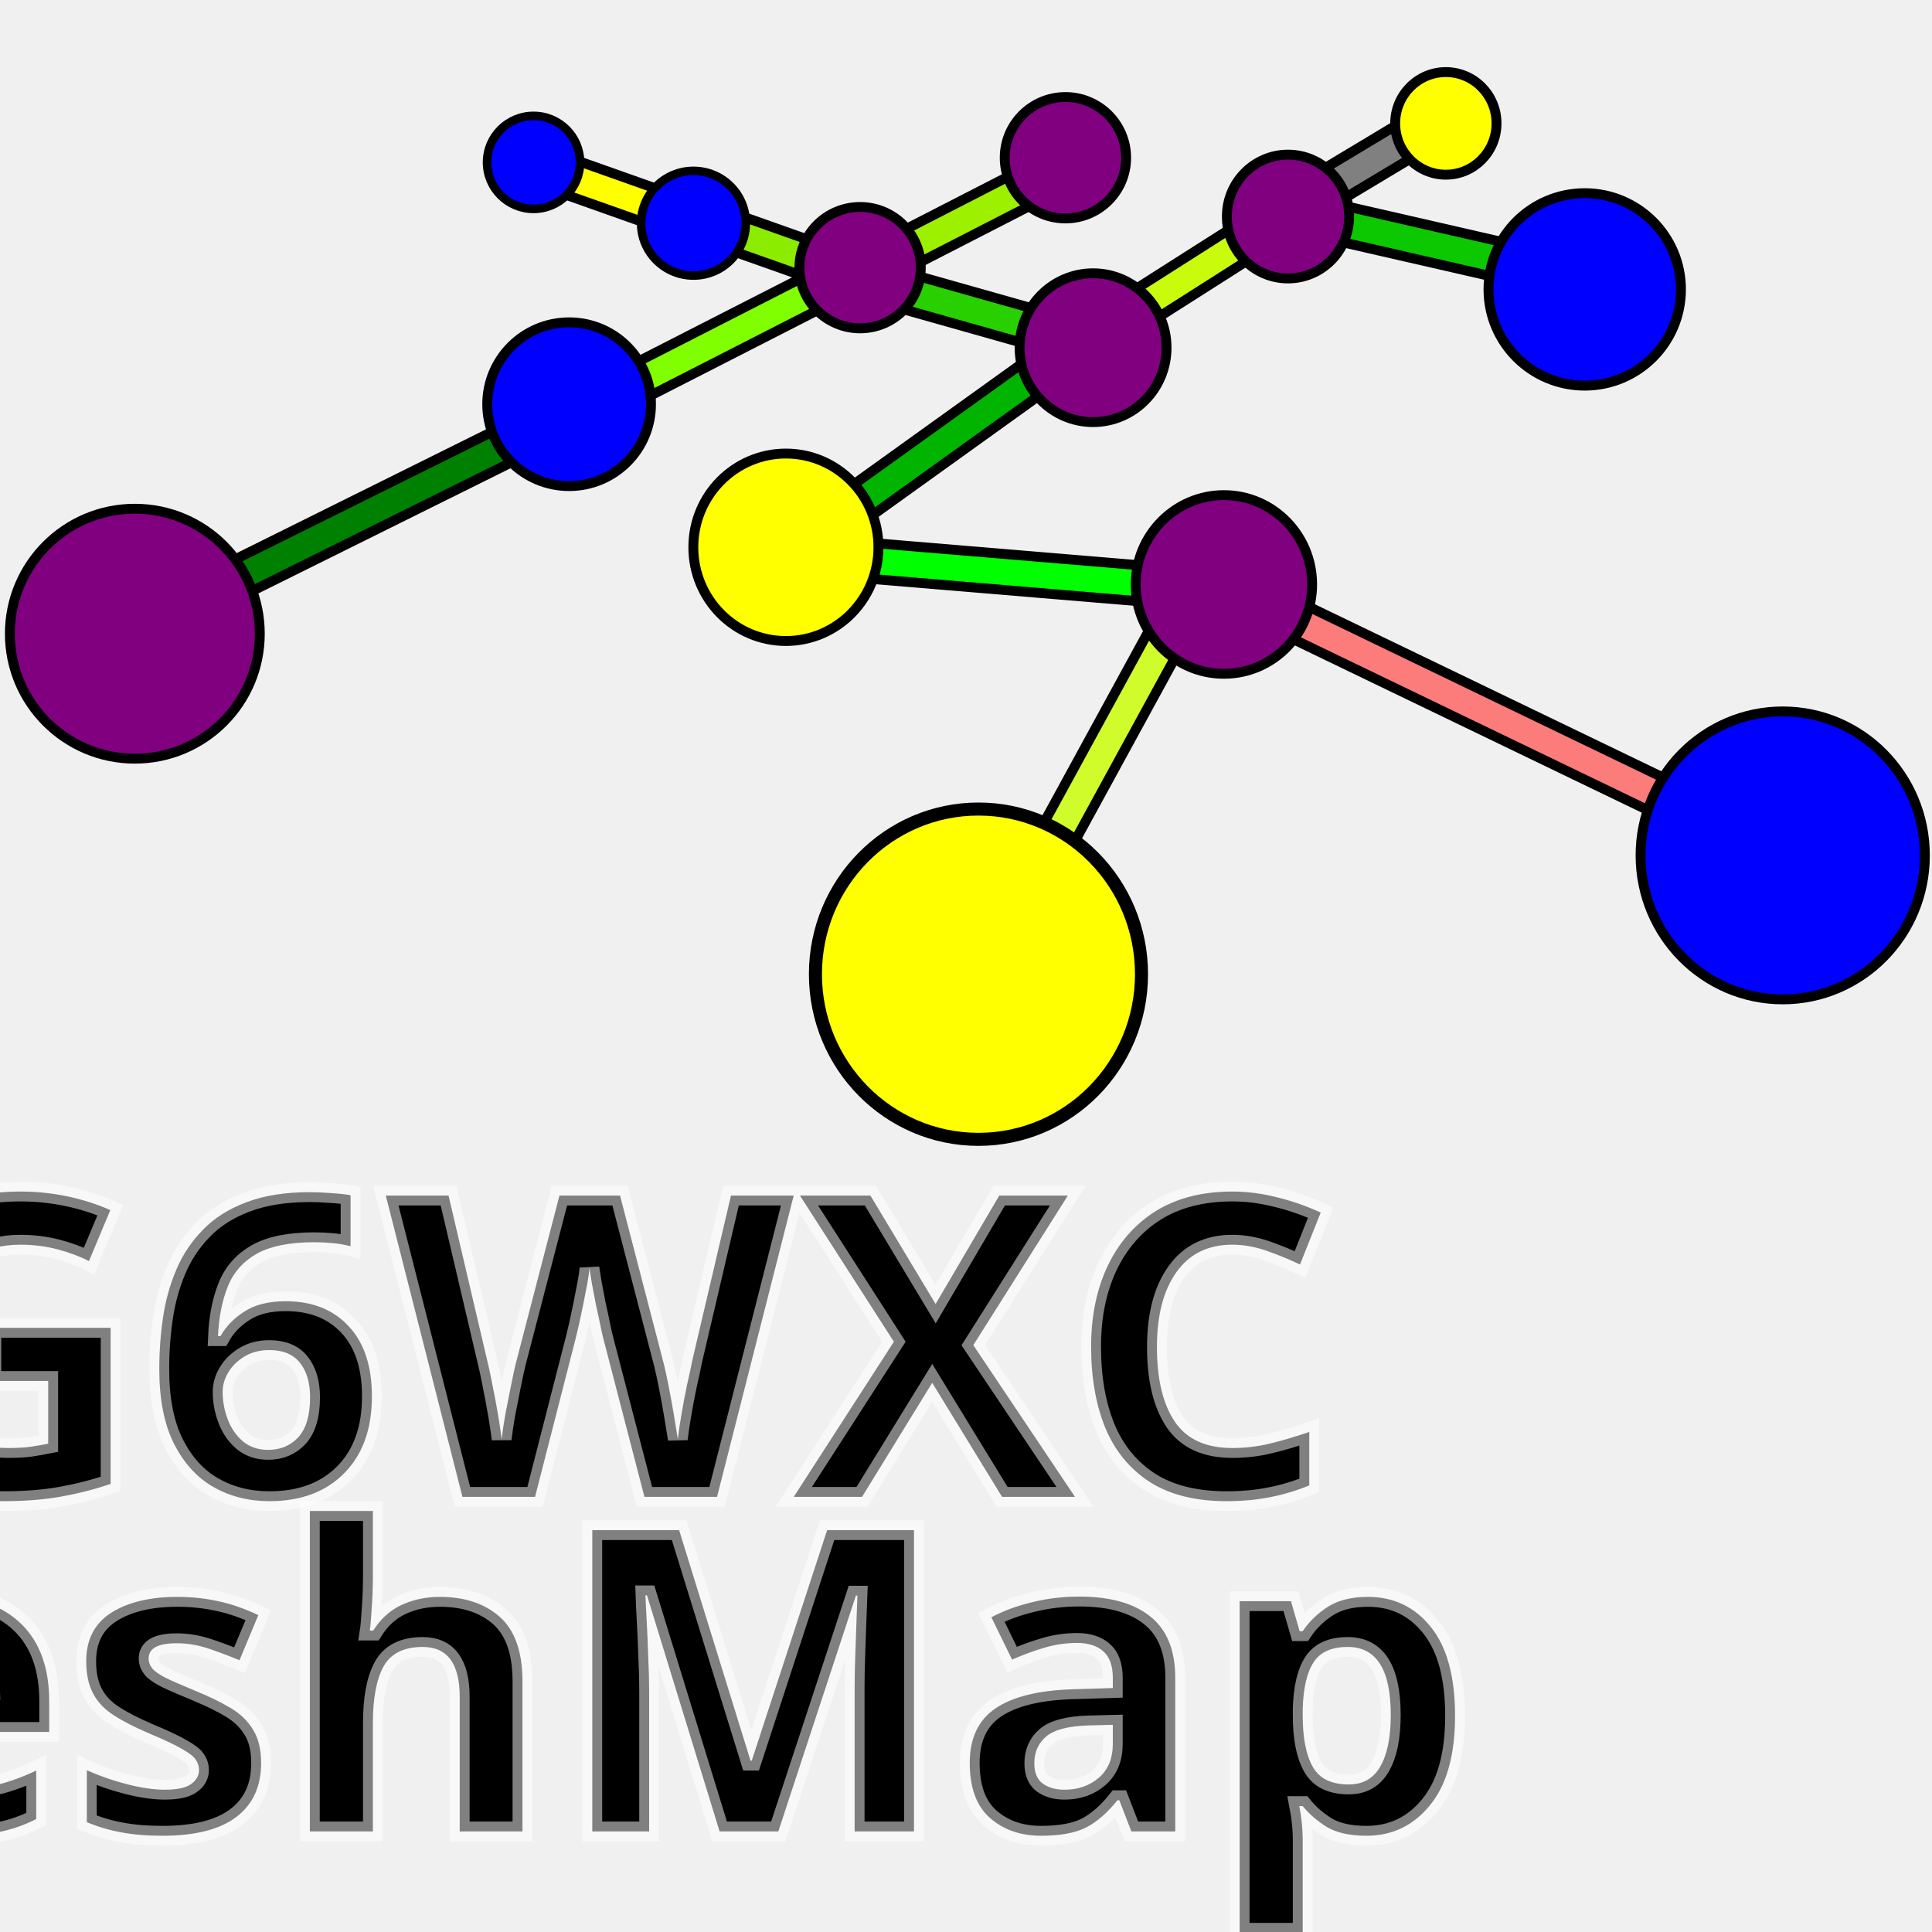
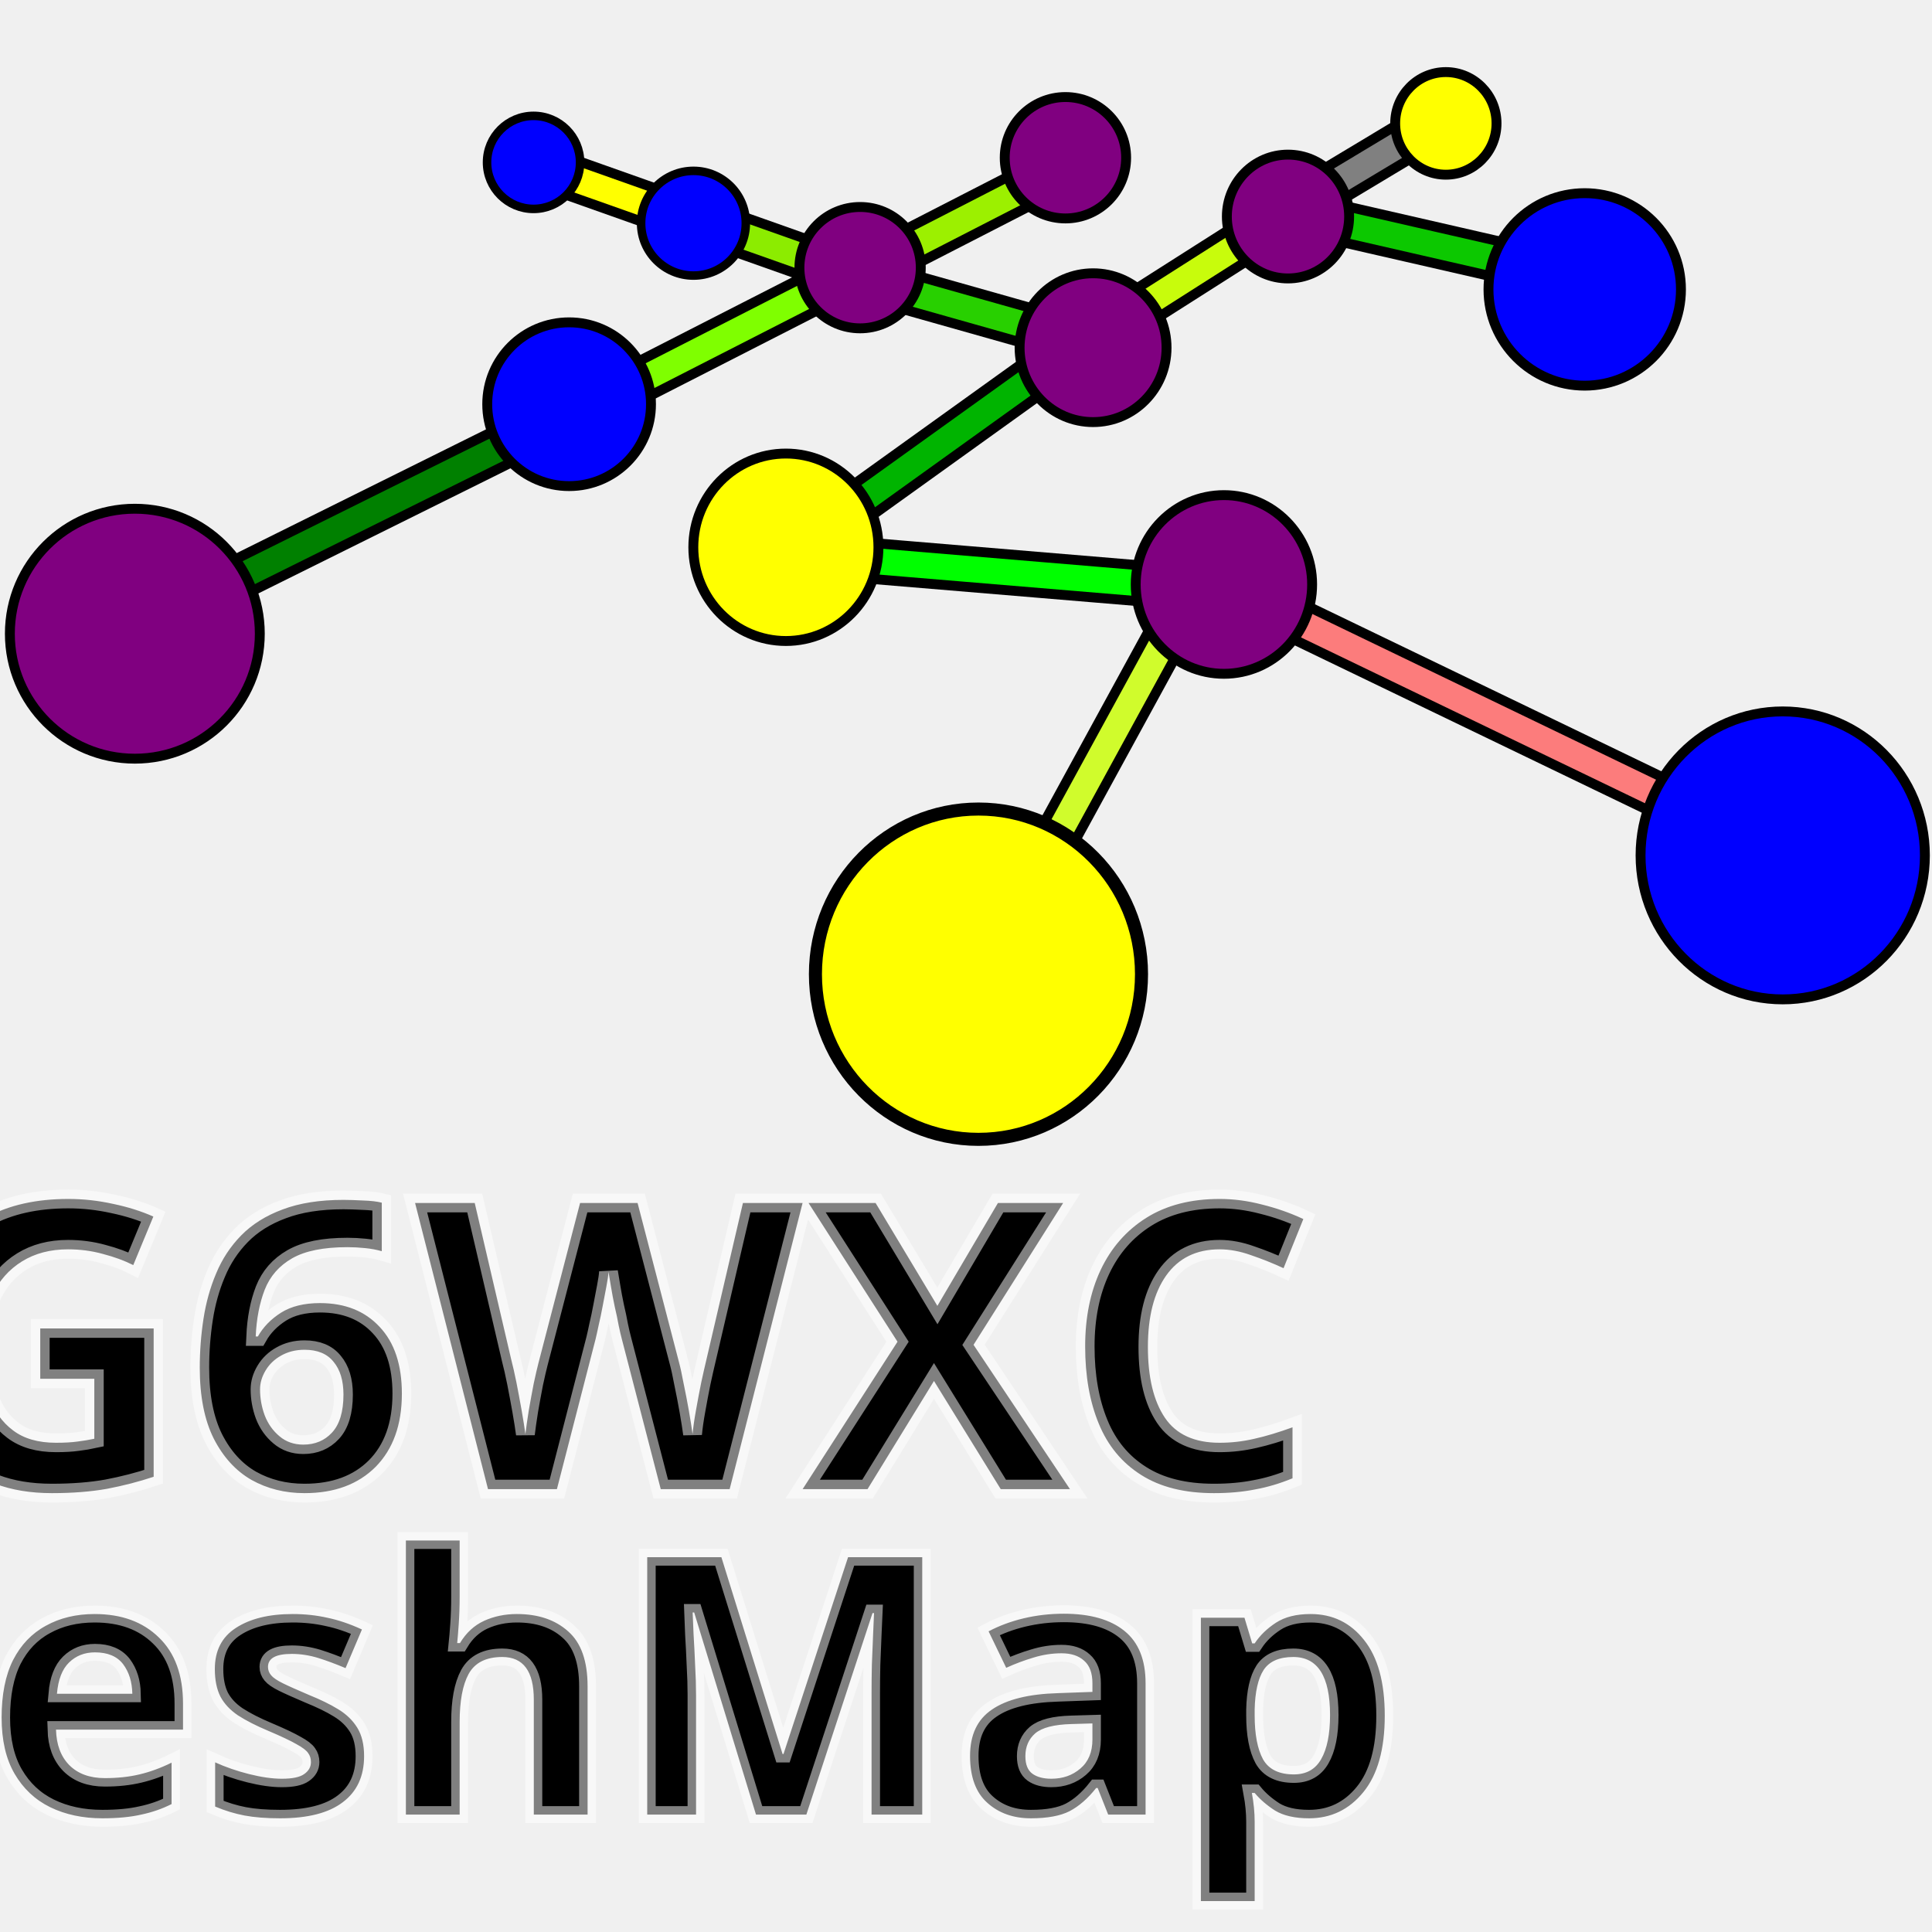
<svg xmlns="http://www.w3.org/2000/svg" version="1.1" id="Capa_1" x="0px" y="0px" width="97.691" height="97.691" viewBox="0 0 97.691 97.691" enable-background="new 0 0 107.678 97.691" xml:space="preserve">
  <defs id="defs59" />
  <g id="g93" transform="translate(0,-12)">
</g>
  <g id="g95" transform="translate(0,-12)">
</g>
  <g id="g97" transform="translate(0,-12)">
</g>
  <g id="g99" transform="translate(0,-12)">
</g>
  <g id="g101" transform="translate(0,-12)">
</g>
  <g id="g103" transform="translate(0,-12)">
</g>
  <g id="g105" transform="translate(0,-12)">
</g>
  <g id="g107" transform="translate(0,-12)">
</g>
  <g id="g109" transform="translate(0,-12)">
</g>
  <g id="g111" transform="translate(0,-12)">
</g>
  <g id="g113" transform="translate(0,-12)">
</g>
  <g id="g115" transform="translate(0,-12)">
</g>
  <g id="g117" transform="translate(0,-12)">
</g>
  <g id="g119" transform="translate(0,-12)">
</g>
  <g id="g121" transform="translate(0,-12)">
</g>
  <g id="g898" style="stroke:#000000;stroke-opacity:1">
    <rect style="fill:#00ff00;stroke:#000000;stroke-width:0.5;stroke-opacity:1" id="rect2" height="1.815" width="15.877" transform="rotate(-175.2273)" y="-25.505" x="-60.856" />
    <rect style="fill:#8cec00;stroke:#000000;stroke-width:0.5;stroke-opacity:1" id="rect4" height="1.815" width="5.263" transform="rotate(-160.4996)" y="0.399" x="-43.791" />
    <rect style="fill:#7fff00;stroke:#000000;stroke-width:0.5;stroke-opacity:1" id="rect6" height="1.815" width="12.794" transform="rotate(152.9353)" y="-32.777" x="-30.535" />
    <rect style="fill:#9cf000;stroke:#000000;stroke-width:0.5;stroke-opacity:1" id="rect8" height="1.816" width="9.437" transform="rotate(152.82)" y="-33.047" x="-42.934" />
    <rect style="fill:#ffff00;stroke:#000000;stroke-width:0.5;stroke-opacity:1" id="rect10" height="1.815" width="5.263" transform="rotate(-160.4888)" y="0.275" x="-35.361" />
    <rect style="fill:#008000;stroke:#000000;stroke-width:0.5;stroke-opacity:1" id="rect12" height="1.814" width="19.691" transform="rotate(153.6015)" y="-32.436" x="-15.033" />
    <rect style="fill:#00b400;stroke:#000000;stroke-width:0.5;stroke-opacity:1" id="rect14" height="1.815" width="13.612" transform="rotate(144.3185)" y="-46.891" x="-32.764" />
    <rect style="fill:#c8fc0c;stroke:#000000;stroke-width:0.5;stroke-opacity:1" id="rect16" height="1.815" width="9.438" transform="rotate(147.5257)" y="-44.981" x="-47.794" />
    <rect style="fill:#808080;stroke:#000000;stroke-width:0.5;stroke-opacity:1" id="rect18" height="1.815" width="5.263" transform="rotate(149.0077)" y="-43.6" x="-57.537" />
    <rect style="fill:#fc7c7c;stroke:#000000;stroke-width:0.5;stroke-opacity:1" id="rect20" height="1.816" width="25.136" transform="rotate(-154.26)" y="-0.713" x="-94.443" />
    <rect style="fill:#d0fc2c;stroke:#000000;stroke-width:0.5;stroke-opacity:1" id="rect22" height="1.816" width="15.88" transform="rotate(118.6461)" y="-68.087" x="-0.753" />
    <rect style="fill:#0cc800;stroke:#000000;stroke-width:0.5;stroke-opacity:1" id="rect24" height="1.814" width="13.61" transform="rotate(-167.0908)" y="3.227" x="-80.068" />
    <rect style="fill:#28d000;stroke:#000000;stroke-width:0.5;stroke-opacity:1" id="rect26" height="1.815" width="9.436" transform="rotate(-164.2167)" y="-2.623" x="-56.557" />
    <ellipse style="fill:#ffff00;stroke:#000000;stroke-width:0.5;stroke-miterlimit:10;stroke-opacity:1" ry="4.739" rx="4.68" cy="27.673" cx="39.738" stroke-miterlimit="10" id="path132-3" />
    <ellipse style="fill:#800080;stroke:#000000;stroke-width:0.5;stroke-miterlimit:10;stroke-opacity:1" ry="3.762" rx="3.715" cy="17.581" cx="55.271" stroke-miterlimit="10" id="path132-3-6-7-5-3-5-6" />
    <ellipse style="fill:#800080;stroke:#000000;stroke-width:0.5;stroke-miterlimit:10;stroke-opacity:1" ry="3.13" rx="3.091" cy="10.949" cx="65.127" stroke-miterlimit="10" id="path132-3-6-7-5-3-5-6-2" />
    <ellipse style="fill:#ffff00;stroke:#000000;stroke-width:0.66;stroke-miterlimit:10;stroke-opacity:1" ry="8.351" rx="8.244" cy="49.26" cx="49.476" stroke-miterlimit="10" id="path132-3-9-1" />
    <ellipse style="fill:#800080;stroke:#000000;stroke-width:0.5;stroke-miterlimit:10;stroke-opacity:1" ry="4.517" rx="4.46" cy="29.553" cx="61.887" stroke-miterlimit="10" id="path132-3-6-7-5-3-5-6-27" />
    <ellipse style="fill:#0000ff;stroke:#000000;stroke-width:0.5;stroke-miterlimit:10;stroke-opacity:1" ry="7.28" rx="7.188" cy="43.253" cx="90.143" stroke-miterlimit="10" id="path132-3-6-0" />
    <ellipse style="fill:#ffff00;stroke:#000000;stroke-width:0.5;stroke-miterlimit:10;stroke-opacity:1" ry="2.594" rx="2.562" cy="6.239" cx="73.109" stroke-miterlimit="10" id="path132-3-9" />
    <circle style="fill:#800080;stroke:#000000;stroke-width:0.5;stroke-opacity:1" r="6.319" cy="32.043" cx="6.818" id="path362" />
    <circle style="fill:#0000ff;stroke:#000000;stroke-width:0.5;stroke-opacity:1" r="4.14" cy="20.439" cx="28.777" id="path362-6" />
    <circle style="fill:#0000ff;stroke:#000000;stroke-width:0.5;stroke-miterlimit:10;stroke-opacity:1" r="4.866" cy="14.634" cx="80.131" stroke-miterlimit="10" id="path362-6-0" />
    <circle style="fill:#0000ff;stroke:#000000;stroke-width:0.431;stroke-opacity:1" r="2.352" cy="8.211" cx="26.979" id="path362-6-0-3" />
    <circle style="fill:#0000ff;stroke:#000000;stroke-width:0.431;stroke-opacity:1" r="2.647" cy="11.287" cx="35.065" id="path362-6-0-3-6" />
    <circle style="fill:#800080;stroke:#000000;stroke-width:0.5;stroke-opacity:1" r="3.069" cy="7.976" cx="53.873" id="path362-6-0-5" />
    <circle style="fill:#800080;stroke:#000000;stroke-width:0.5;stroke-opacity:1" r="3.068" cy="13.534" cx="43.491" id="path362-6-0-5-3" />
  </g>
  <g id="layer1">
-     <text xml:space="preserve" style="font-style:normal;font-weight:normal;font-size:40px;line-height:1.25;font-family:sans-serif;letter-spacing:0px;word-spacing:0px;fill:#000000;fill-opacity:1;stroke:none" x="48.609" y="92.606" id="text143">
-       <tspan id="tspan141" x="48.609" y="92.606" style="font-style:normal;font-variant:normal;font-weight:bold;font-stretch:normal;font-size:21.333px;font-family:sans-serif;-inkscape-font-specification:'sans-serif Bold';text-align:center;text-anchor:middle;stroke:#ffffff;stroke-opacity:0.502">MeshMap</tspan>
+     <text xml:space="preserve" style="font-style:normal;font-weight:normal;font-size:34.2px;line-height:1.25;font-family:sans-serif;letter-spacing:0px;word-spacing:0px;fill:#000000;fill-opacity:1;stroke:none;stroke-width:0.855" x="48.681" y="91.752" id="text143">
+       <tspan id="tspan141" x="48.681" y="91.752" style="font-style:normal;font-variant:normal;font-weight:bold;font-stretch:normal;font-size:18.24px;font-family:sans-serif;-inkscape-font-specification:'sans-serif Bold';text-align:center;text-anchor:middle;stroke:#ffffff;stroke-width:0.855;stroke-opacity:0.502">MeshMap</tspan>
    </text>
-     <text xml:space="preserve" style="font-style:normal;font-weight:normal;font-size:40px;line-height:1.25;font-family:sans-serif;letter-spacing:0px;word-spacing:0px;fill:#000000;fill-opacity:1;stroke:none" x="48.825" y="75.687" id="text61">
-       <tspan id="tspan59" x="48.825" y="75.687" style="font-style:normal;font-variant:normal;font-weight:bold;font-stretch:normal;font-size:21.333px;font-family:sans-serif;-inkscape-font-specification:'sans-serif Bold';text-align:center;text-anchor:middle;stroke:#ffffff;stroke-opacity:0.502">KG6WXC</tspan>
+     <text xml:space="preserve" style="font-style:normal;font-weight:normal;font-size:38px;line-height:1.25;font-family:sans-serif;letter-spacing:0px;word-spacing:0px;fill:#000000;fill-opacity:1;stroke:none;stroke-width:0.95" x="48.84" y="75.299" id="text61">
+       <tspan id="tspan59" x="48.84" y="75.299" style="font-style:normal;font-variant:normal;font-weight:bold;font-stretch:normal;font-size:20.267px;font-family:sans-serif;-inkscape-font-specification:'sans-serif Bold';text-align:center;text-anchor:middle;stroke:#ffffff;stroke-width:0.95;stroke-opacity:0.502">KG6WXC</tspan>
    </text>
  </g>
</svg>
